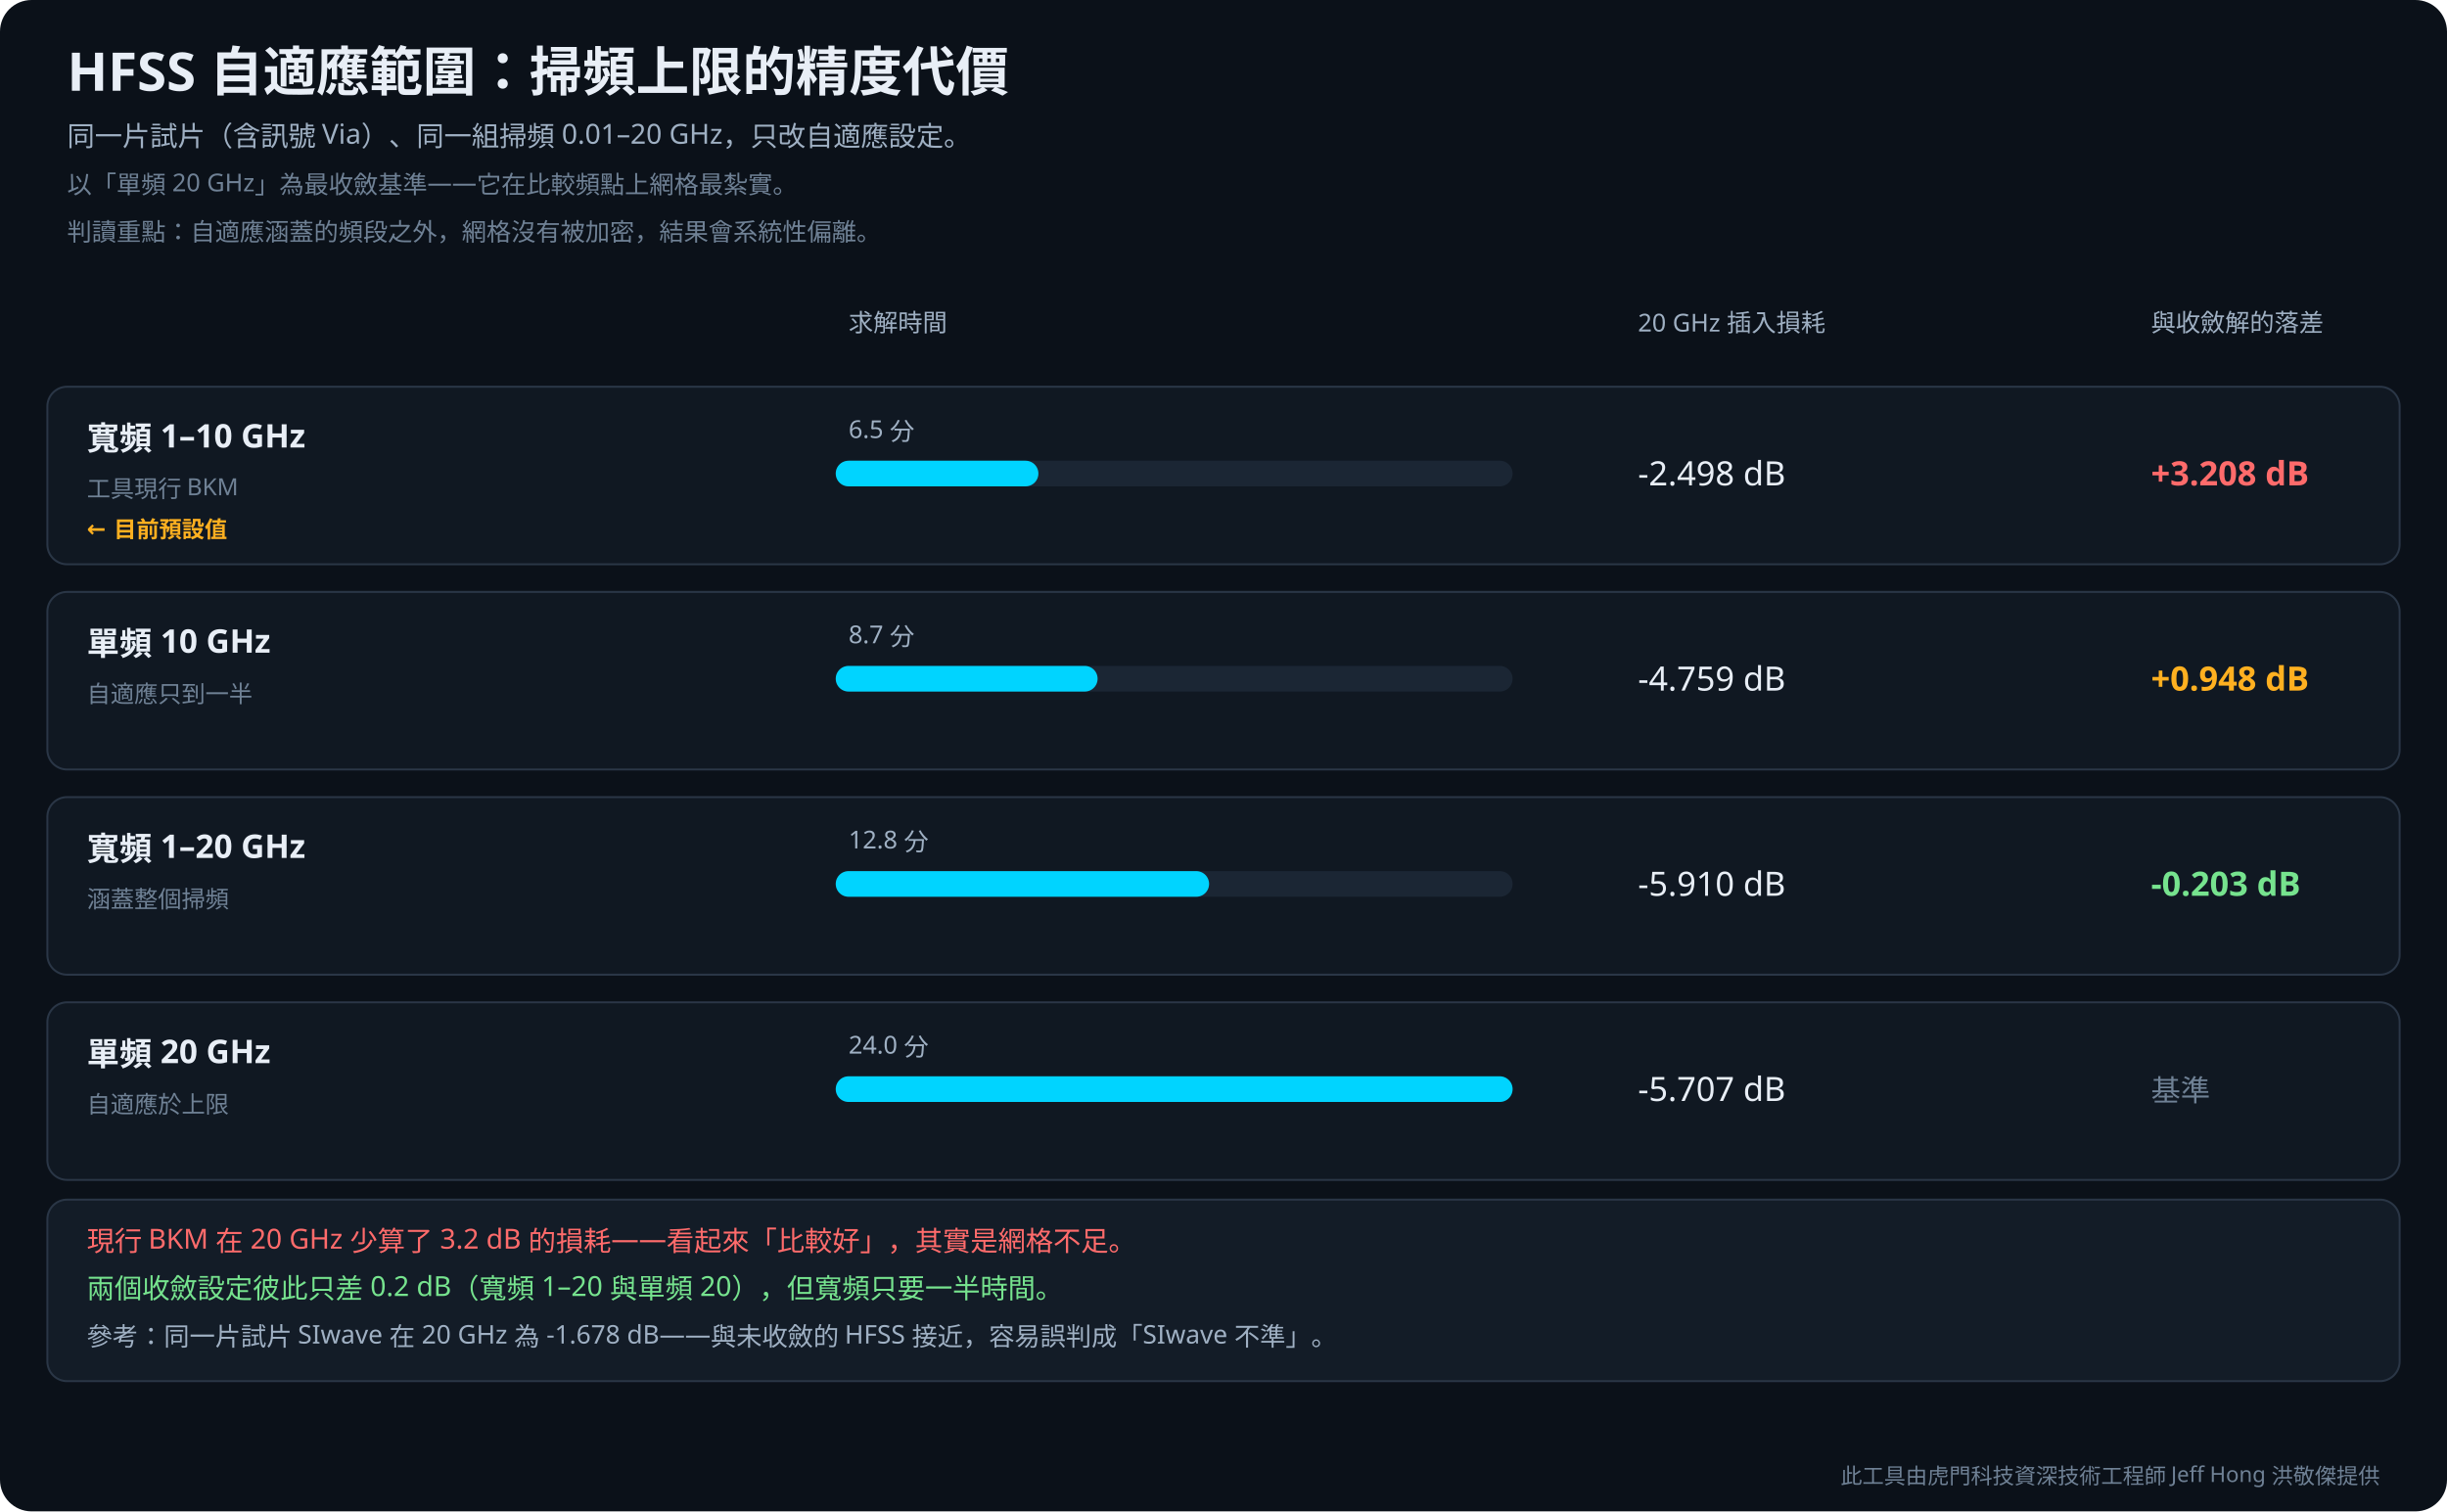
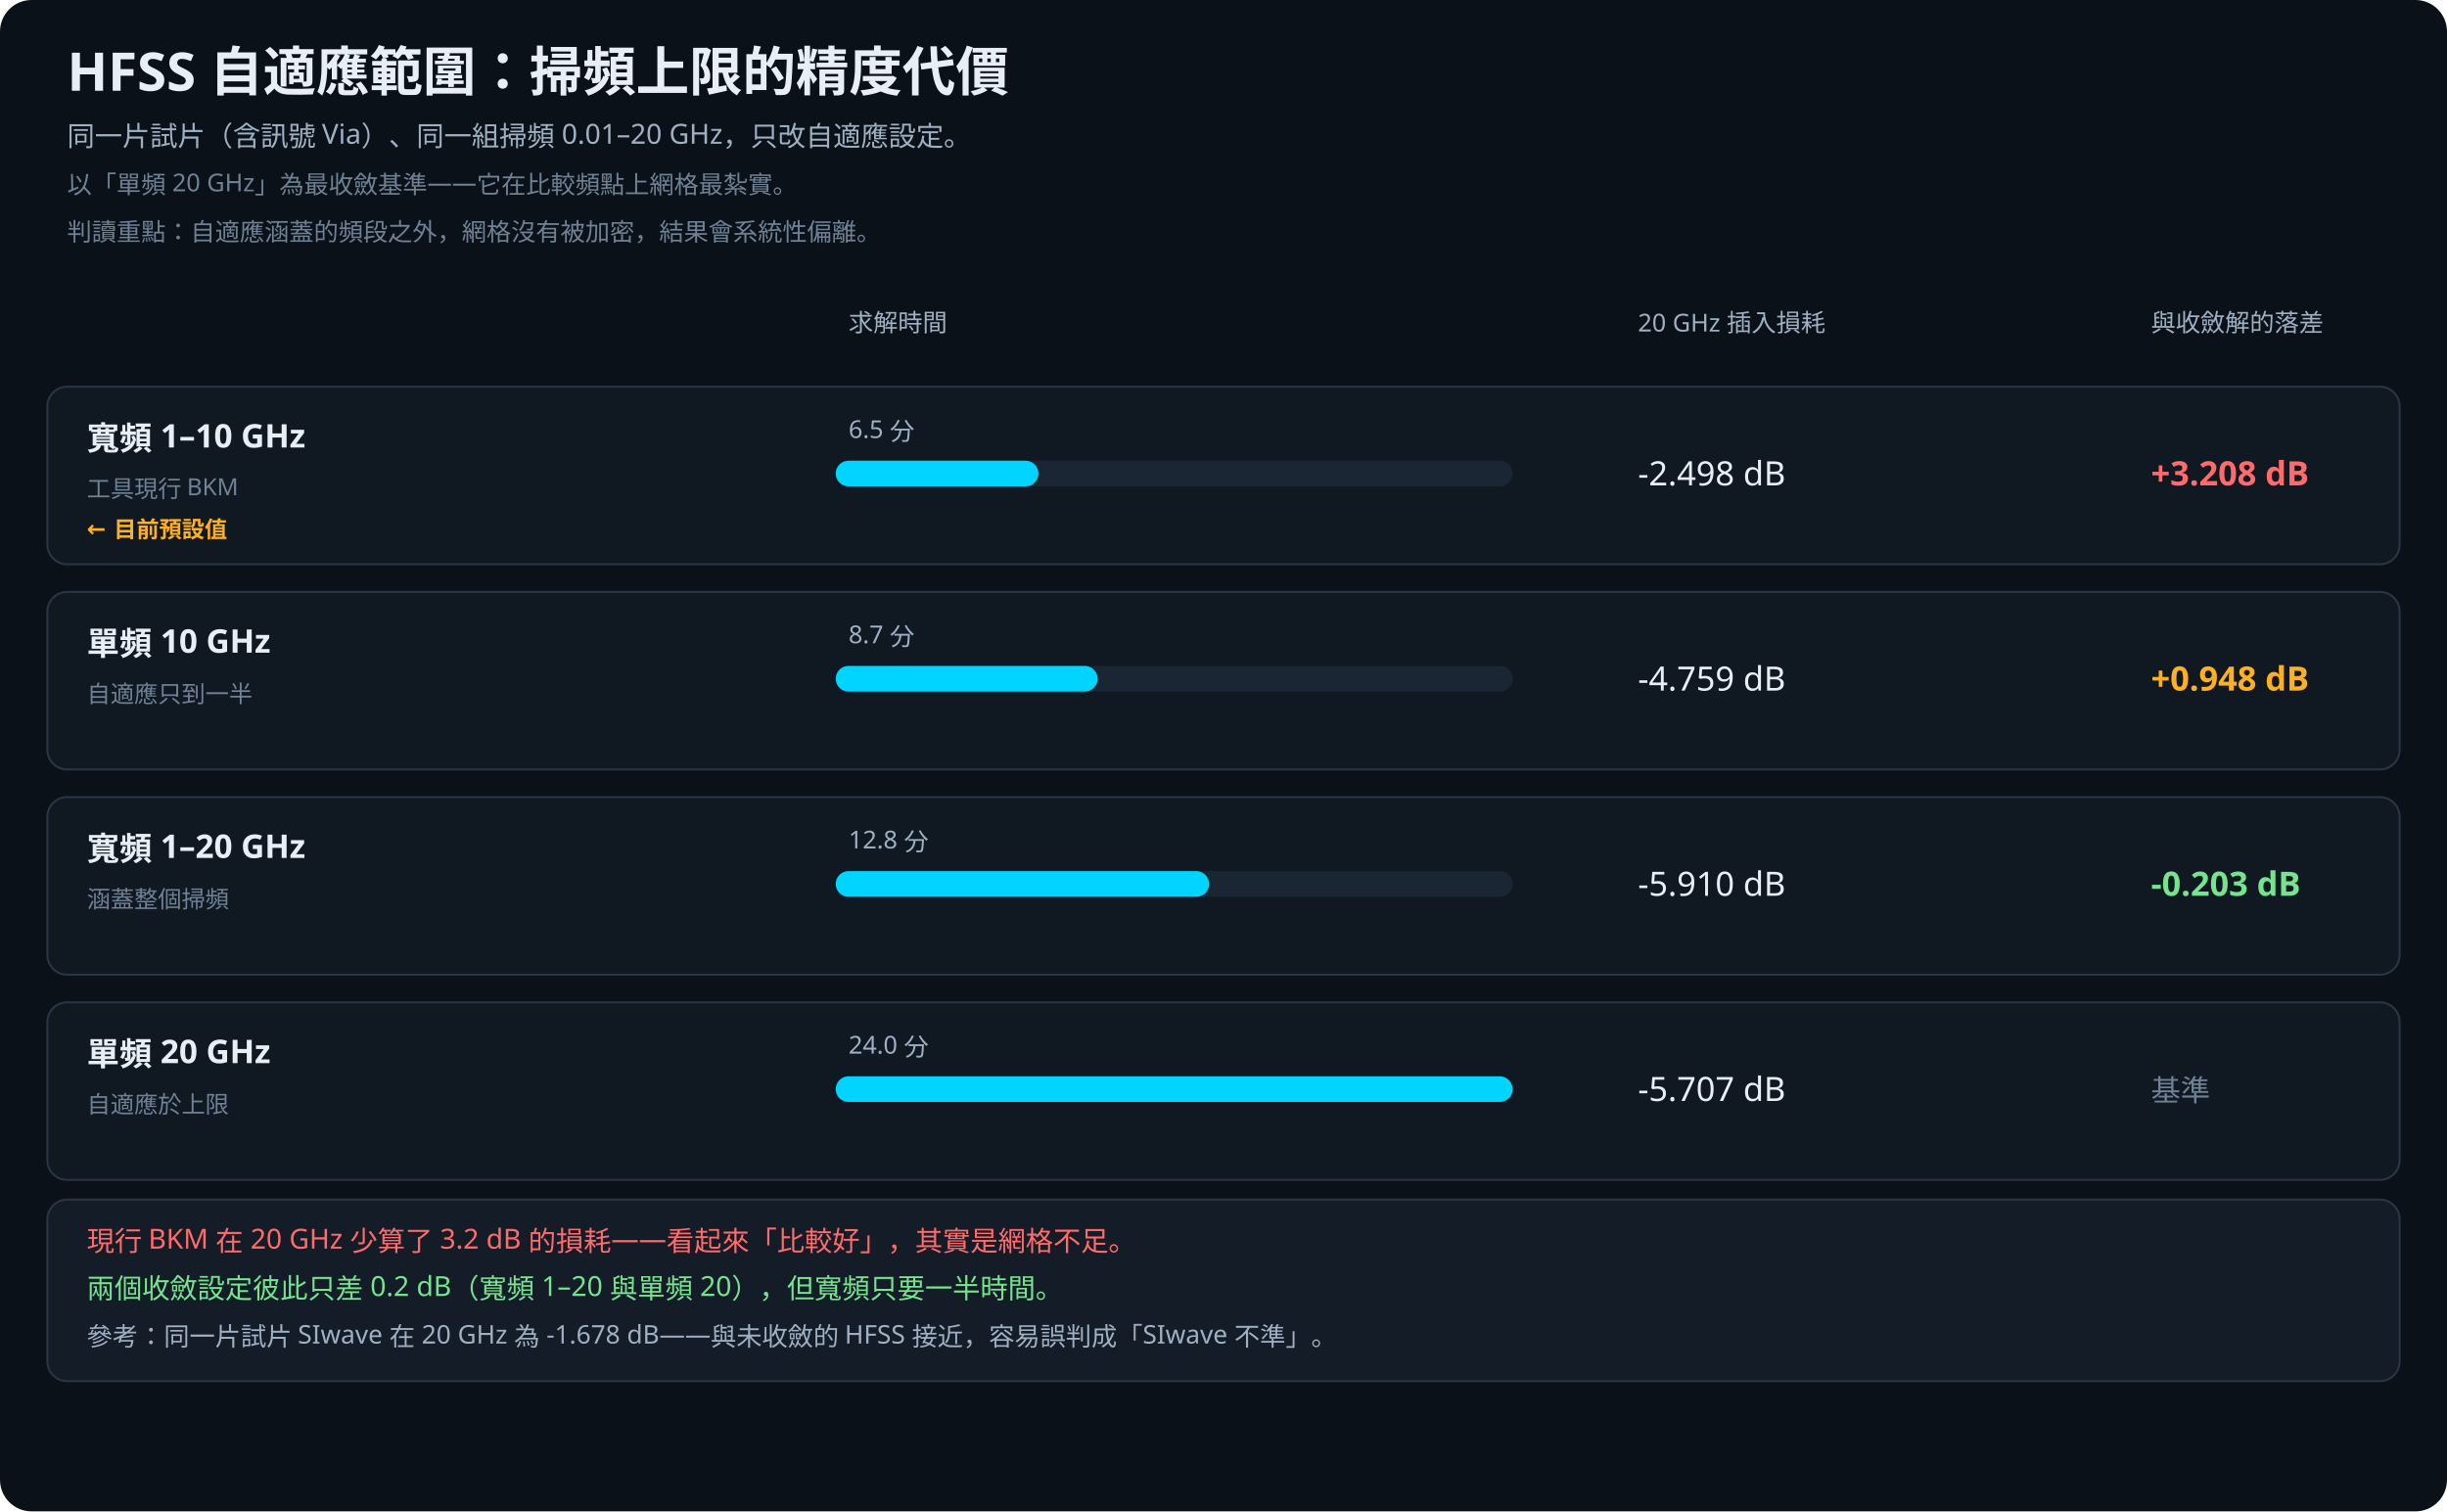
<svg xmlns="http://www.w3.org/2000/svg" viewBox="0 0 1240 766">
  <style>text{font-family:Calibri,"Microsoft JhengHei",sans-serif}</style>
  <rect x="0.0" y="0.0" width="1240.0" height="766.0" fill="#0b1119" rx="16" />
  <text x="34.0" y="46.0" fill="#e8eef6" font-size="27" font-weight="700">HFSS 自適應範圍：掃頻上限的精度代價</text>
  <text x="34.0" y="74.0" fill="#9fb0c3" font-size="14">同一片試片（含訊號 Via）、同一組掃頻 0.01–20 GHz，只改自適應設定。</text>
  <text x="34.0" y="98.0" fill="#6f8195" font-size="12.5">以「單頻 20 GHz」為最收斂基準——它在比較頻點上網格最紮實。</text>
  <text x="34.0" y="122.0" fill="#6f8195" font-size="12.5">判讀重點：自適應涵蓋的頻段之外，網格沒有被加密，結果會系統性偏離。</text>
  <text x="430.0" y="168.0" fill="#9fb0c3" font-size="12.5">求解時間</text>
  <text x="830.0" y="168.0" fill="#9fb0c3" font-size="12.5">20 GHz 插入損耗</text>
  <text x="1090.0" y="168.0" fill="#9fb0c3" font-size="12.5">與收斂解的落差</text>
  <rect x="24.0" y="196.0" width="1192.0" height="90.0" fill="#101822" rx="10" stroke="#2a3646" stroke-width="1" />
  <text x="44.0" y="228.0" fill="#e8eef6" font-size="16.5" font-weight="700">寬頻 1–10 GHz</text>
  <text x="44.0" y="252.0" fill="#6f8195" font-size="12">工具現行 BKM</text>
  <text x="44.0" y="272.0" fill="#ffb020" font-size="11.5" font-weight="700">← 目前預設值</text>
  <line x1="430.0" y1="240.0" x2="760.0" y2="240.0" stroke="#1b2634" stroke-width="13" stroke-linecap="round" />
  <line x1="430.0" y1="240.0" x2="519.7" y2="240.0" stroke="#00d4ff" stroke-width="13" stroke-linecap="round" />
  <text x="430.0" y="222.0" fill="#9fb0c3" font-size="12.5">6.5 分</text>
  <text x="830.0" y="246.0" fill="#e8eef6" font-size="17">-2.498 dB</text>
  <text x="1090.0" y="246.0" fill="#ff6b6b" font-size="17" font-weight="700">+3.208 dB</text>
  <rect x="24.0" y="300.0" width="1192.0" height="90.0" fill="#101822" rx="10" stroke="#2a3646" stroke-width="1" />
  <text x="44.0" y="332.0" fill="#e8eef6" font-size="16.5" font-weight="700">單頻 10 GHz</text>
  <text x="44.0" y="356.0" fill="#6f8195" font-size="12">自適應只到一半</text>
  <line x1="430.0" y1="344.0" x2="760.0" y2="344.0" stroke="#1b2634" stroke-width="13" stroke-linecap="round" />
  <line x1="430.0" y1="344.0" x2="549.7" y2="344.0" stroke="#00d4ff" stroke-width="13" stroke-linecap="round" />
  <text x="430.0" y="326.0" fill="#9fb0c3" font-size="12.5">8.7 分</text>
  <text x="830.0" y="350.0" fill="#e8eef6" font-size="17">-4.759 dB</text>
  <text x="1090.0" y="350.0" fill="#ffb020" font-size="17" font-weight="700">+0.948 dB</text>
  <rect x="24.0" y="404.0" width="1192.0" height="90.0" fill="#101822" rx="10" stroke="#2a3646" stroke-width="1" />
  <text x="44.0" y="436.0" fill="#e8eef6" font-size="16.5" font-weight="700">寬頻 1–20 GHz</text>
  <text x="44.0" y="460.0" fill="#6f8195" font-size="12">涵蓋整個掃頻</text>
  <line x1="430.0" y1="448.0" x2="760.0" y2="448.0" stroke="#1b2634" stroke-width="13" stroke-linecap="round" />
  <line x1="430.0" y1="448.0" x2="606.2" y2="448.0" stroke="#00d4ff" stroke-width="13" stroke-linecap="round" />
  <text x="430.0" y="430.0" fill="#9fb0c3" font-size="12.5">12.8 分</text>
  <text x="830.0" y="454.0" fill="#e8eef6" font-size="17">-5.910 dB</text>
  <text x="1090.0" y="454.0" fill="#76e38e" font-size="17" font-weight="700">-0.203 dB</text>
  <rect x="24.0" y="508.0" width="1192.0" height="90.0" fill="#101822" rx="10" stroke="#2a3646" stroke-width="1" />
  <text x="44.0" y="540.0" fill="#e8eef6" font-size="16.5" font-weight="700">單頻 20 GHz</text>
  <text x="44.0" y="564.0" fill="#6f8195" font-size="12">自適應於上限</text>
  <line x1="430.0" y1="552.0" x2="760.0" y2="552.0" stroke="#1b2634" stroke-width="13" stroke-linecap="round" />
  <line x1="430.0" y1="552.0" x2="760.0" y2="552.0" stroke="#00d4ff" stroke-width="13" stroke-linecap="round" />
  <text x="430.0" y="534.0" fill="#9fb0c3" font-size="12.5">24.0 分</text>
  <text x="830.0" y="558.0" fill="#e8eef6" font-size="17">-5.707 dB</text>
  <text x="1090.0" y="558.0" fill="#6f8195" font-size="15">基準</text>
  <rect x="24.0" y="608.0" width="1192.0" height="92.0" fill="#131c27" rx="10" stroke="#2a3646" stroke-width="1" />
  <text x="44.0" y="634.0" fill="#ff6b6b" font-size="14">現行 BKM 在 20 GHz 少算了 3.2 dB 的損耗——看起來「比較好」，其實是網格不足。</text>
  <text x="44.0" y="658.0" fill="#76e38e" font-size="14">兩個收斂設定彼此只差 0.2 dB（寬頻 1–20 與單頻 20），但寬頻只要一半時間。</text>
  <text x="44.0" y="682.0" fill="#9fb0c3" font-size="13">參考：同一片試片 SIwave 在 20 GHz 為 -1.678 dB——與未收斂的 HFSS 接近，容易誤判成「SIwave 不準」。</text>
-   <text x="1206.0" y="752.0" fill="#6f8195" font-size="11" text-anchor="end">此工具由虎門科技資深技術工程師 Jeff Hong 洪敬傑提供</text>
</svg>
